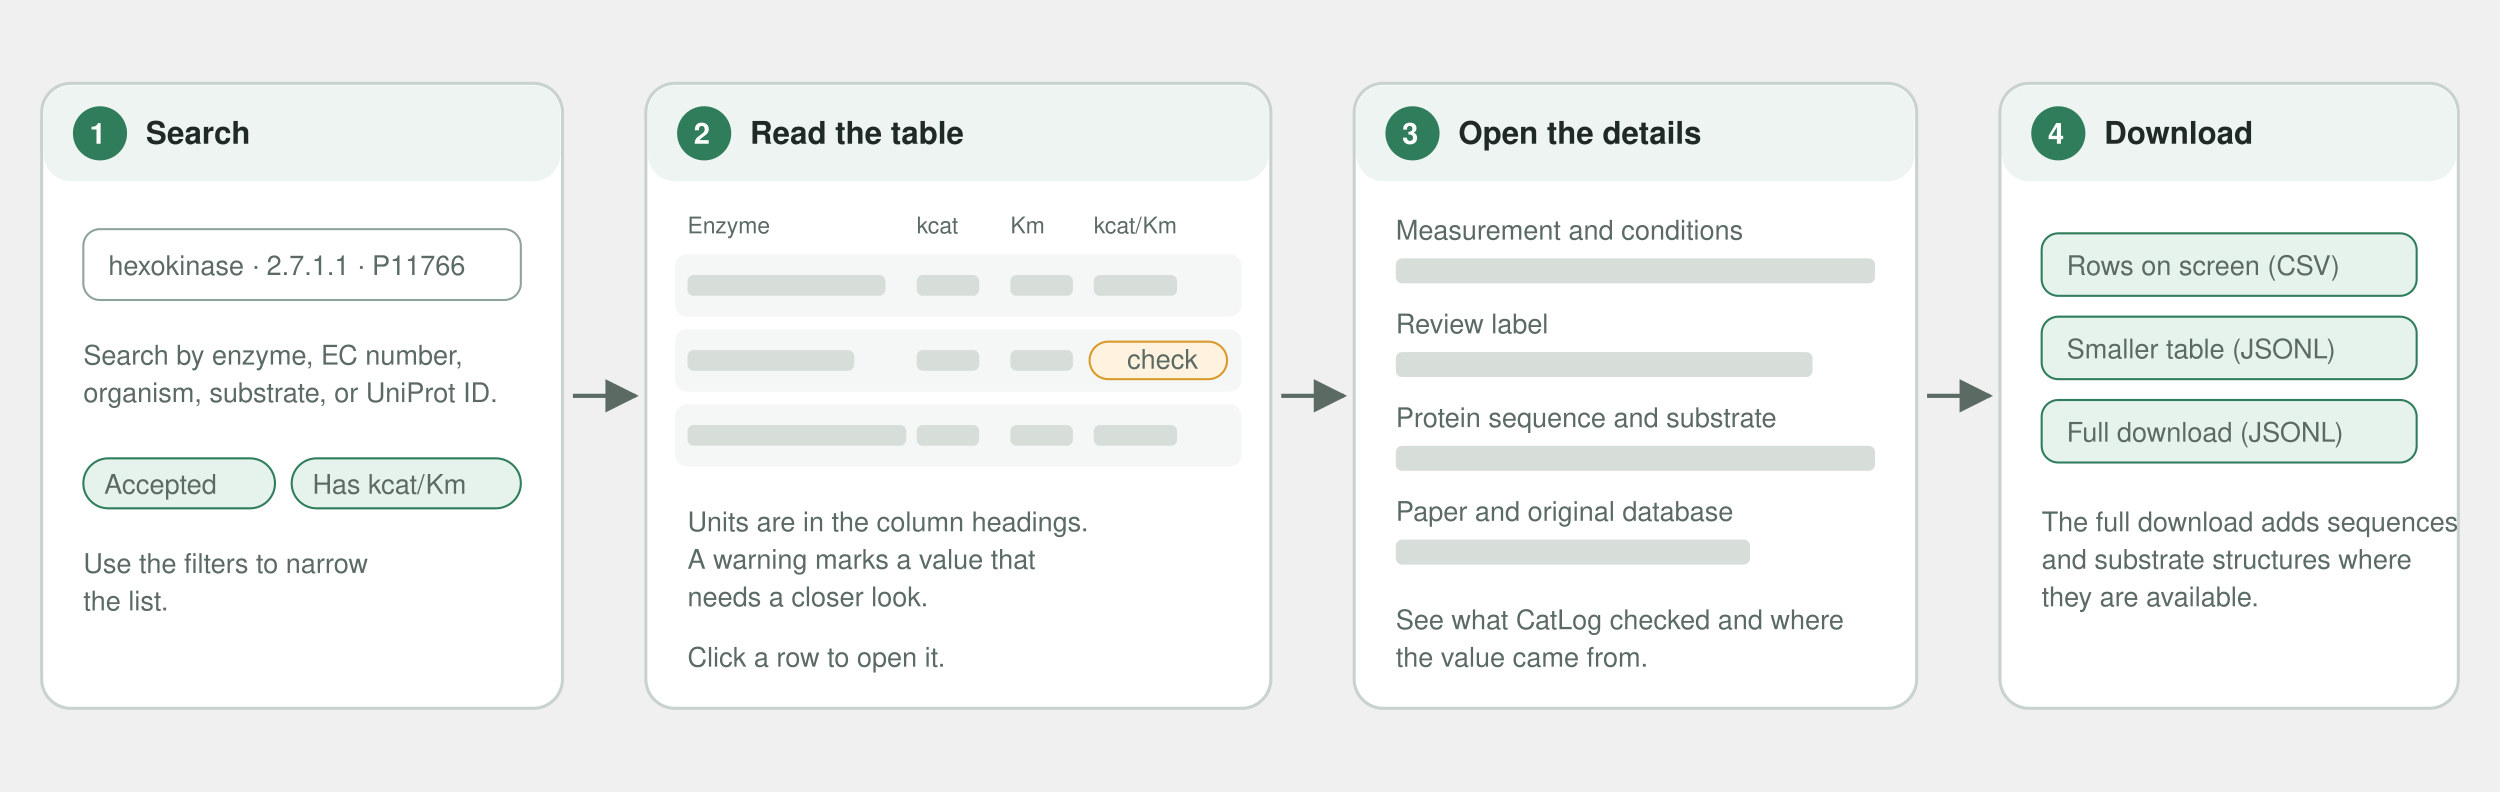
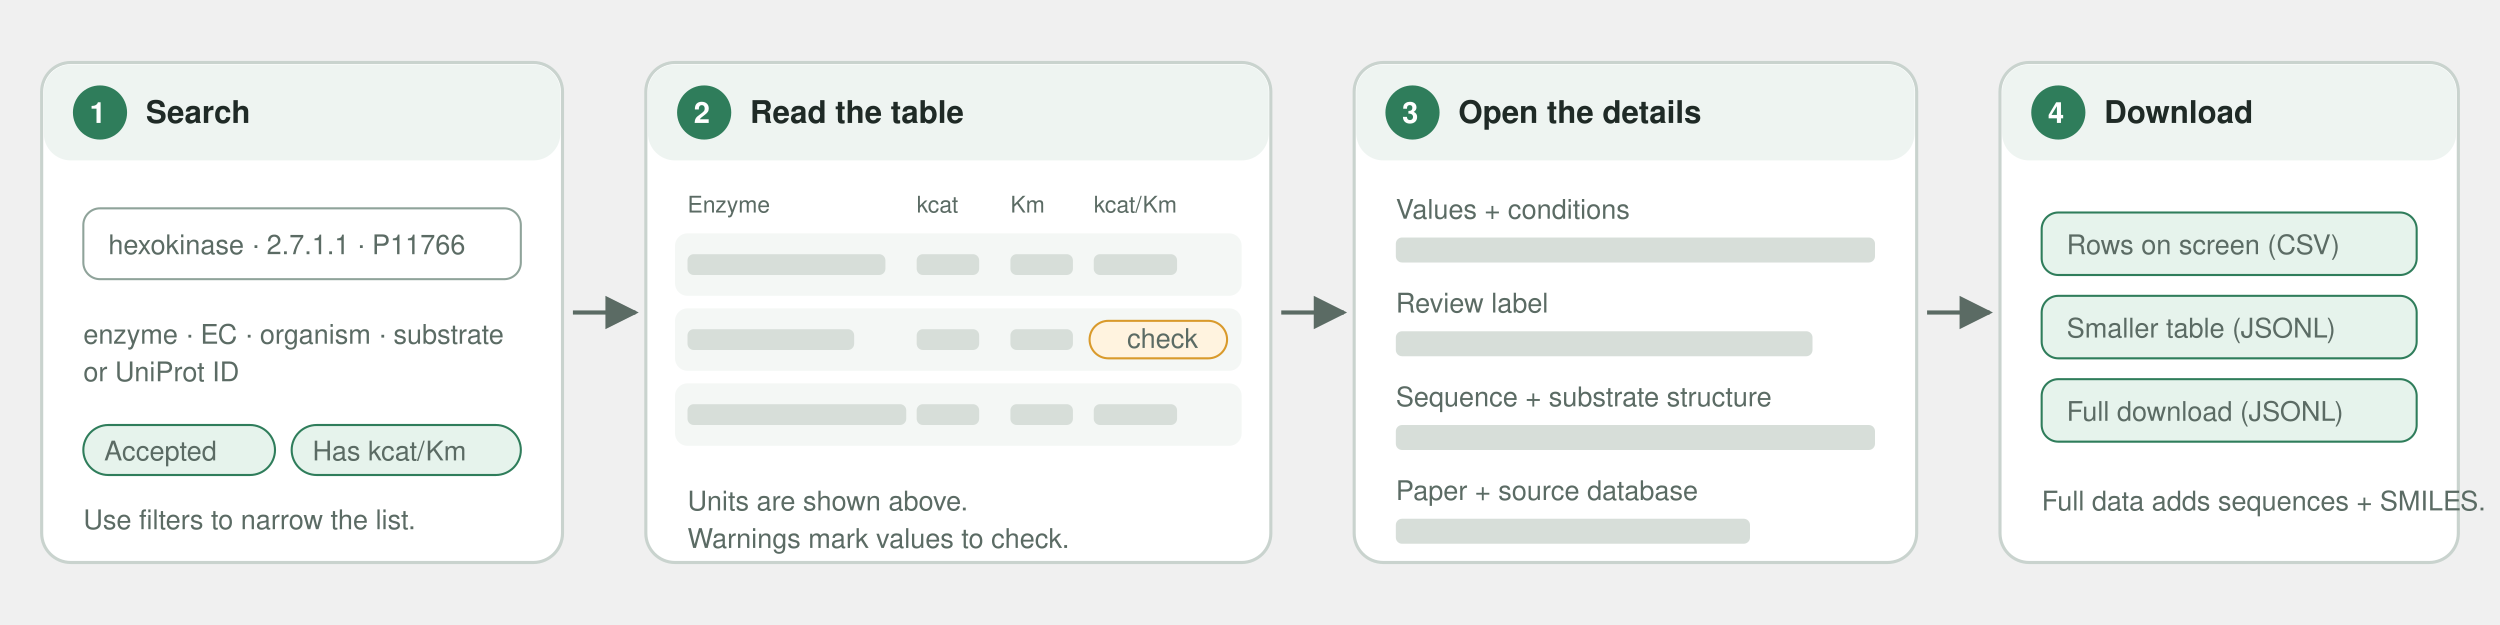
- <svg xmlns="http://www.w3.org/2000/svg" viewBox="0 0 1200 380" width="1200" height="380" role="img" aria-labelledby="t d">
+ <svg xmlns="http://www.w3.org/2000/svg" viewBox="0 0 1200 300" width="1200" height="300" role="img" aria-labelledby="t d">
  <defs>
    <marker id="arrow" viewBox="0 0 10 10" refX="9" refY="5" markerWidth="8" markerHeight="8" orient="auto-start-reverse">
      <path d="M0 0 L10 5 L0 10 z" fill="#5b6b64" />
    </marker>
    <style>
      .panel{fill:#ffffff;stroke:#c9d3ce;stroke-width:1.5;rx:14}
      .head{fill:#eef4f1}
      .lbl{font:600 15px -apple-system,BlinkMacSystemFont,"Segoe UI",Helvetica,Arial,sans-serif;fill:#1f2a26}
      .cap{font:13px -apple-system,BlinkMacSystemFont,"Segoe UI",Helvetica,Arial,sans-serif;fill:#5b6b64}
      .step{font:700 14px -apple-system,BlinkMacSystemFont,"Segoe UI",Helvetica,Arial,sans-serif;fill:#ffffff}
      .row{fill:#f4f7f5}
      .acc{fill:#2f7d5b}
      .chip{fill:#e6f3ec;stroke:#2f7d5b;stroke-width:1}
      .warn{fill:#fff3df;stroke:#d99a2b;stroke-width:1}
      .txt{fill:#d7ded9}
      .arrow{stroke:#5b6b64;stroke-width:2;fill:none;marker-end:url(#arrow)}
    </style>
  </defs>
-   <g transform="translate(20,40)">
-     <rect class="panel" width="250" height="300" />
+   <g transform="translate(20,30)">
+     <rect class="panel" width="250" height="240" />
    <rect class="head" x="1" y="1" width="248" height="46" rx="13" />
    <circle class="acc" cx="28" cy="24" r="13" />
    <text class="step" x="23" y="29">1</text>
    <text class="lbl" x="50" y="29">Search</text>
    <rect x="20" y="70" width="210" height="34" rx="8" fill="#fff" stroke="#8fa39a" />
    <text class="cap" x="32" y="92">hexokinase  ·  2.7.1.1  ·  P11766</text>
-     <text class="cap" x="20" y="135">Search by enzyme, EC number,</text>
-     <text class="cap" x="20" y="153">organism, substrate, or UniProt ID.</text>
-     <rect class="chip" x="20" y="180" width="92" height="24" rx="12" />
-     <text class="cap" x="30" y="197">Accepted</text>
-     <rect class="chip" x="120" y="180" width="110" height="24" rx="12" />
-     <text class="cap" x="130" y="197">Has kcat/Km</text>
-     <text class="cap" x="20" y="235">Use the filters to narrow</text>
-     <text class="cap" x="20" y="253">the list.</text>
+     <text class="cap" x="20" y="135">enzyme · EC · organism · substrate</text>
+     <text class="cap" x="20" y="153">or UniProt ID</text>
+     <rect class="chip" x="20" y="174" width="92" height="24" rx="12" />
+     <text class="cap" x="30" y="191">Accepted</text>
+     <rect class="chip" x="120" y="174" width="110" height="24" rx="12" />
+     <text class="cap" x="130" y="191">Has kcat/Km</text>
+     <text class="cap" x="20" y="224">Use filters to narrow the list.</text>
  </g>
-   <path class="arrow" d="M275 190 L305 190" />
-   <g transform="translate(310,40)">
-     <rect class="panel" width="300" height="300" />
+   <path class="arrow" d="M275 150 L305 150" />
+   <g transform="translate(310,30)">
+     <rect class="panel" width="300" height="240" />
    <rect class="head" x="1" y="1" width="298" height="46" rx="13" />
    <circle class="acc" cx="28" cy="24" r="13" />
    <text class="step" x="23" y="29">2</text>
    <text class="lbl" x="50" y="29">Read the table</text>
    <g font-size="11" fill="#5b6b64" font-family="-apple-system,Helvetica,Arial,sans-serif">
      <text x="20" y="72">Enzyme</text>
      <text x="130" y="72">kcat</text>
      <text x="175" y="72">Km</text>
      <text x="215" y="72">kcat/Km</text>
    </g>
    <g>
      <rect class="row" x="14" y="82" width="272" height="30" rx="6" />
      <rect class="txt" x="20" y="92" width="95" height="10" rx="3" />
      <rect class="txt" x="130" y="92" width="30" height="10" rx="3" />
      <rect class="txt" x="175" y="92" width="30" height="10" rx="3" />
      <rect class="txt" x="215" y="92" width="40" height="10" rx="3" />
      <rect class="row" x="14" y="118" width="272" height="30" rx="6" />
      <rect class="txt" x="20" y="128" width="80" height="10" rx="3" />
      <rect class="txt" x="130" y="128" width="30" height="10" rx="3" />
      <rect class="txt" x="175" y="128" width="30" height="10" rx="3" />
      <rect class="warn" x="213" y="124" width="66" height="18" rx="9" />
      <text class="cap" x="231" y="137" font-size="11">check</text>
      <rect class="row" x="14" y="154" width="272" height="30" rx="6" />
      <rect class="txt" x="20" y="164" width="105" height="10" rx="3" />
      <rect class="txt" x="130" y="164" width="30" height="10" rx="3" />
      <rect class="txt" x="175" y="164" width="30" height="10" rx="3" />
      <rect class="txt" x="215" y="164" width="40" height="10" rx="3" />
    </g>
-     <text class="cap" x="20" y="215">Units are in the column headings.</text>
-     <text class="cap" x="20" y="233">A warning marks a value that</text>
-     <text class="cap" x="20" y="251">needs a closer look.</text>
-     <text class="cap" x="20" y="280">Click a row to open it.</text>
+     <text class="cap" x="20" y="215">Units are shown above.</text>
+     <text class="cap" x="20" y="233">Warnings mark values to check.</text>
  </g>
-   <path class="arrow" d="M615 190 L645 190" />
-   <g transform="translate(650,40)">
-     <rect class="panel" width="270" height="300" />
+   <path class="arrow" d="M615 150 L645 150" />
+   <g transform="translate(650,30)">
+     <rect class="panel" width="270" height="240" />
    <rect class="head" x="1" y="1" width="268" height="46" rx="13" />
    <circle class="acc" cx="28" cy="24" r="13" />
    <text class="step" x="23" y="29">3</text>
    <text class="lbl" x="50" y="29">Open the details</text>
-     <text class="cap" x="20" y="75">Measurement and conditions</text>
+     <text class="cap" x="20" y="75">Values + conditions</text>
    <rect class="txt" x="20" y="84" width="230" height="12" rx="3" />
    <text class="cap" x="20" y="120">Review label</text>
    <rect class="txt" x="20" y="129" width="200" height="12" rx="3" />
-     <text class="cap" x="20" y="165">Protein sequence and substrate</text>
+     <text class="cap" x="20" y="165">Sequence + substrate structure</text>
    <rect class="txt" x="20" y="174" width="230" height="12" rx="3" />
-     <text class="cap" x="20" y="210">Paper and original database</text>
+     <text class="cap" x="20" y="210">Paper + source database</text>
    <rect class="txt" x="20" y="219" width="170" height="12" rx="3" />
-     <text class="cap" x="20" y="262">See what CatLog checked and where</text>
-     <text class="cap" x="20" y="280">the value came from.</text>
  </g>
-   <path class="arrow" d="M925 190 L955 190" />
-   <g transform="translate(960,40)">
-     <rect class="panel" width="220" height="300" />
+   <path class="arrow" d="M925 150 L955 150" />
+   <g transform="translate(960,30)">
+     <rect class="panel" width="220" height="240" />
    <rect class="head" x="1" y="1" width="218" height="46" rx="13" />
    <circle class="acc" cx="28" cy="24" r="13" />
    <text class="step" x="23" y="29">4</text>
    <text class="lbl" x="50" y="29">Download</text>
    <rect class="chip" x="20" y="72" width="180" height="30" rx="8" />
    <text class="cap" x="32" y="92">Rows on screen (CSV)</text>
    <rect class="chip" x="20" y="112" width="180" height="30" rx="8" />
    <text class="cap" x="32" y="132">Smaller table (JSONL)</text>
    <rect class="chip" x="20" y="152" width="180" height="30" rx="8" />
    <text class="cap" x="32" y="172">Full download (JSONL)</text>
-     <text class="cap" x="20" y="215">The full download adds sequences</text>
-     <text class="cap" x="20" y="233">and substrate structures where</text>
-     <text class="cap" x="20" y="251">they are available.</text>
+     <text class="cap" x="20" y="215">Full data adds sequences + SMILES.</text>
  </g>
</svg>
